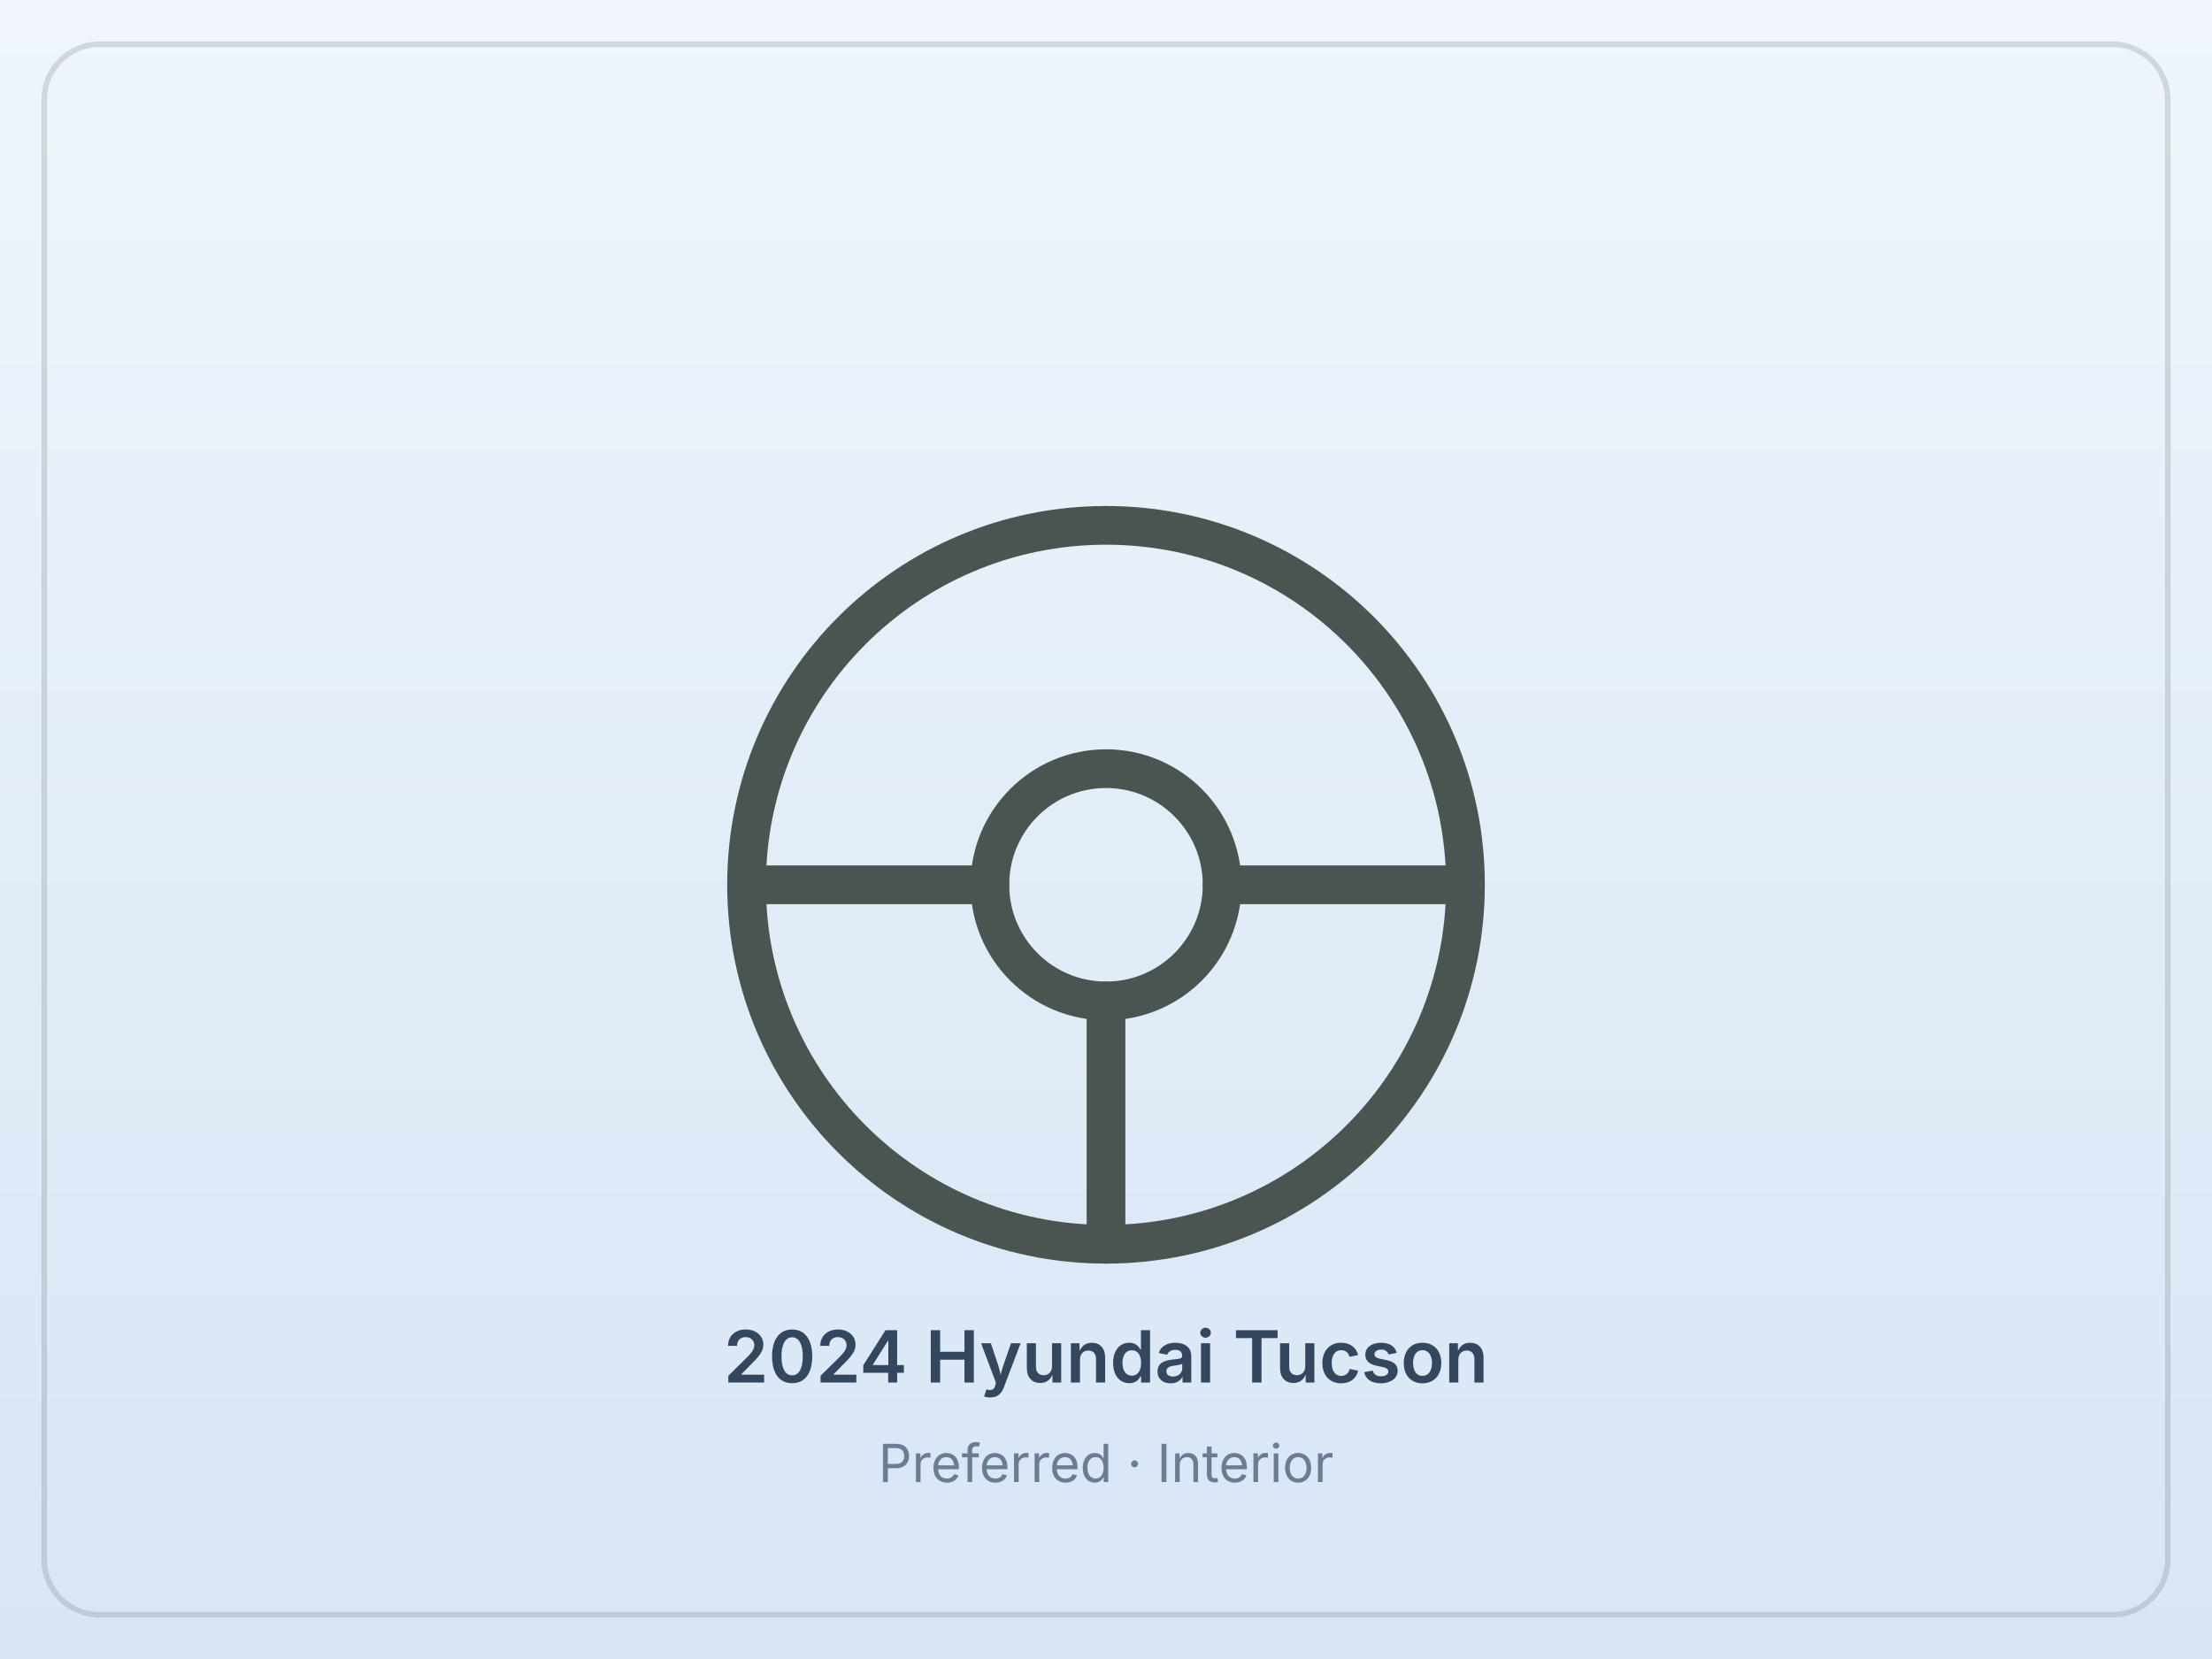
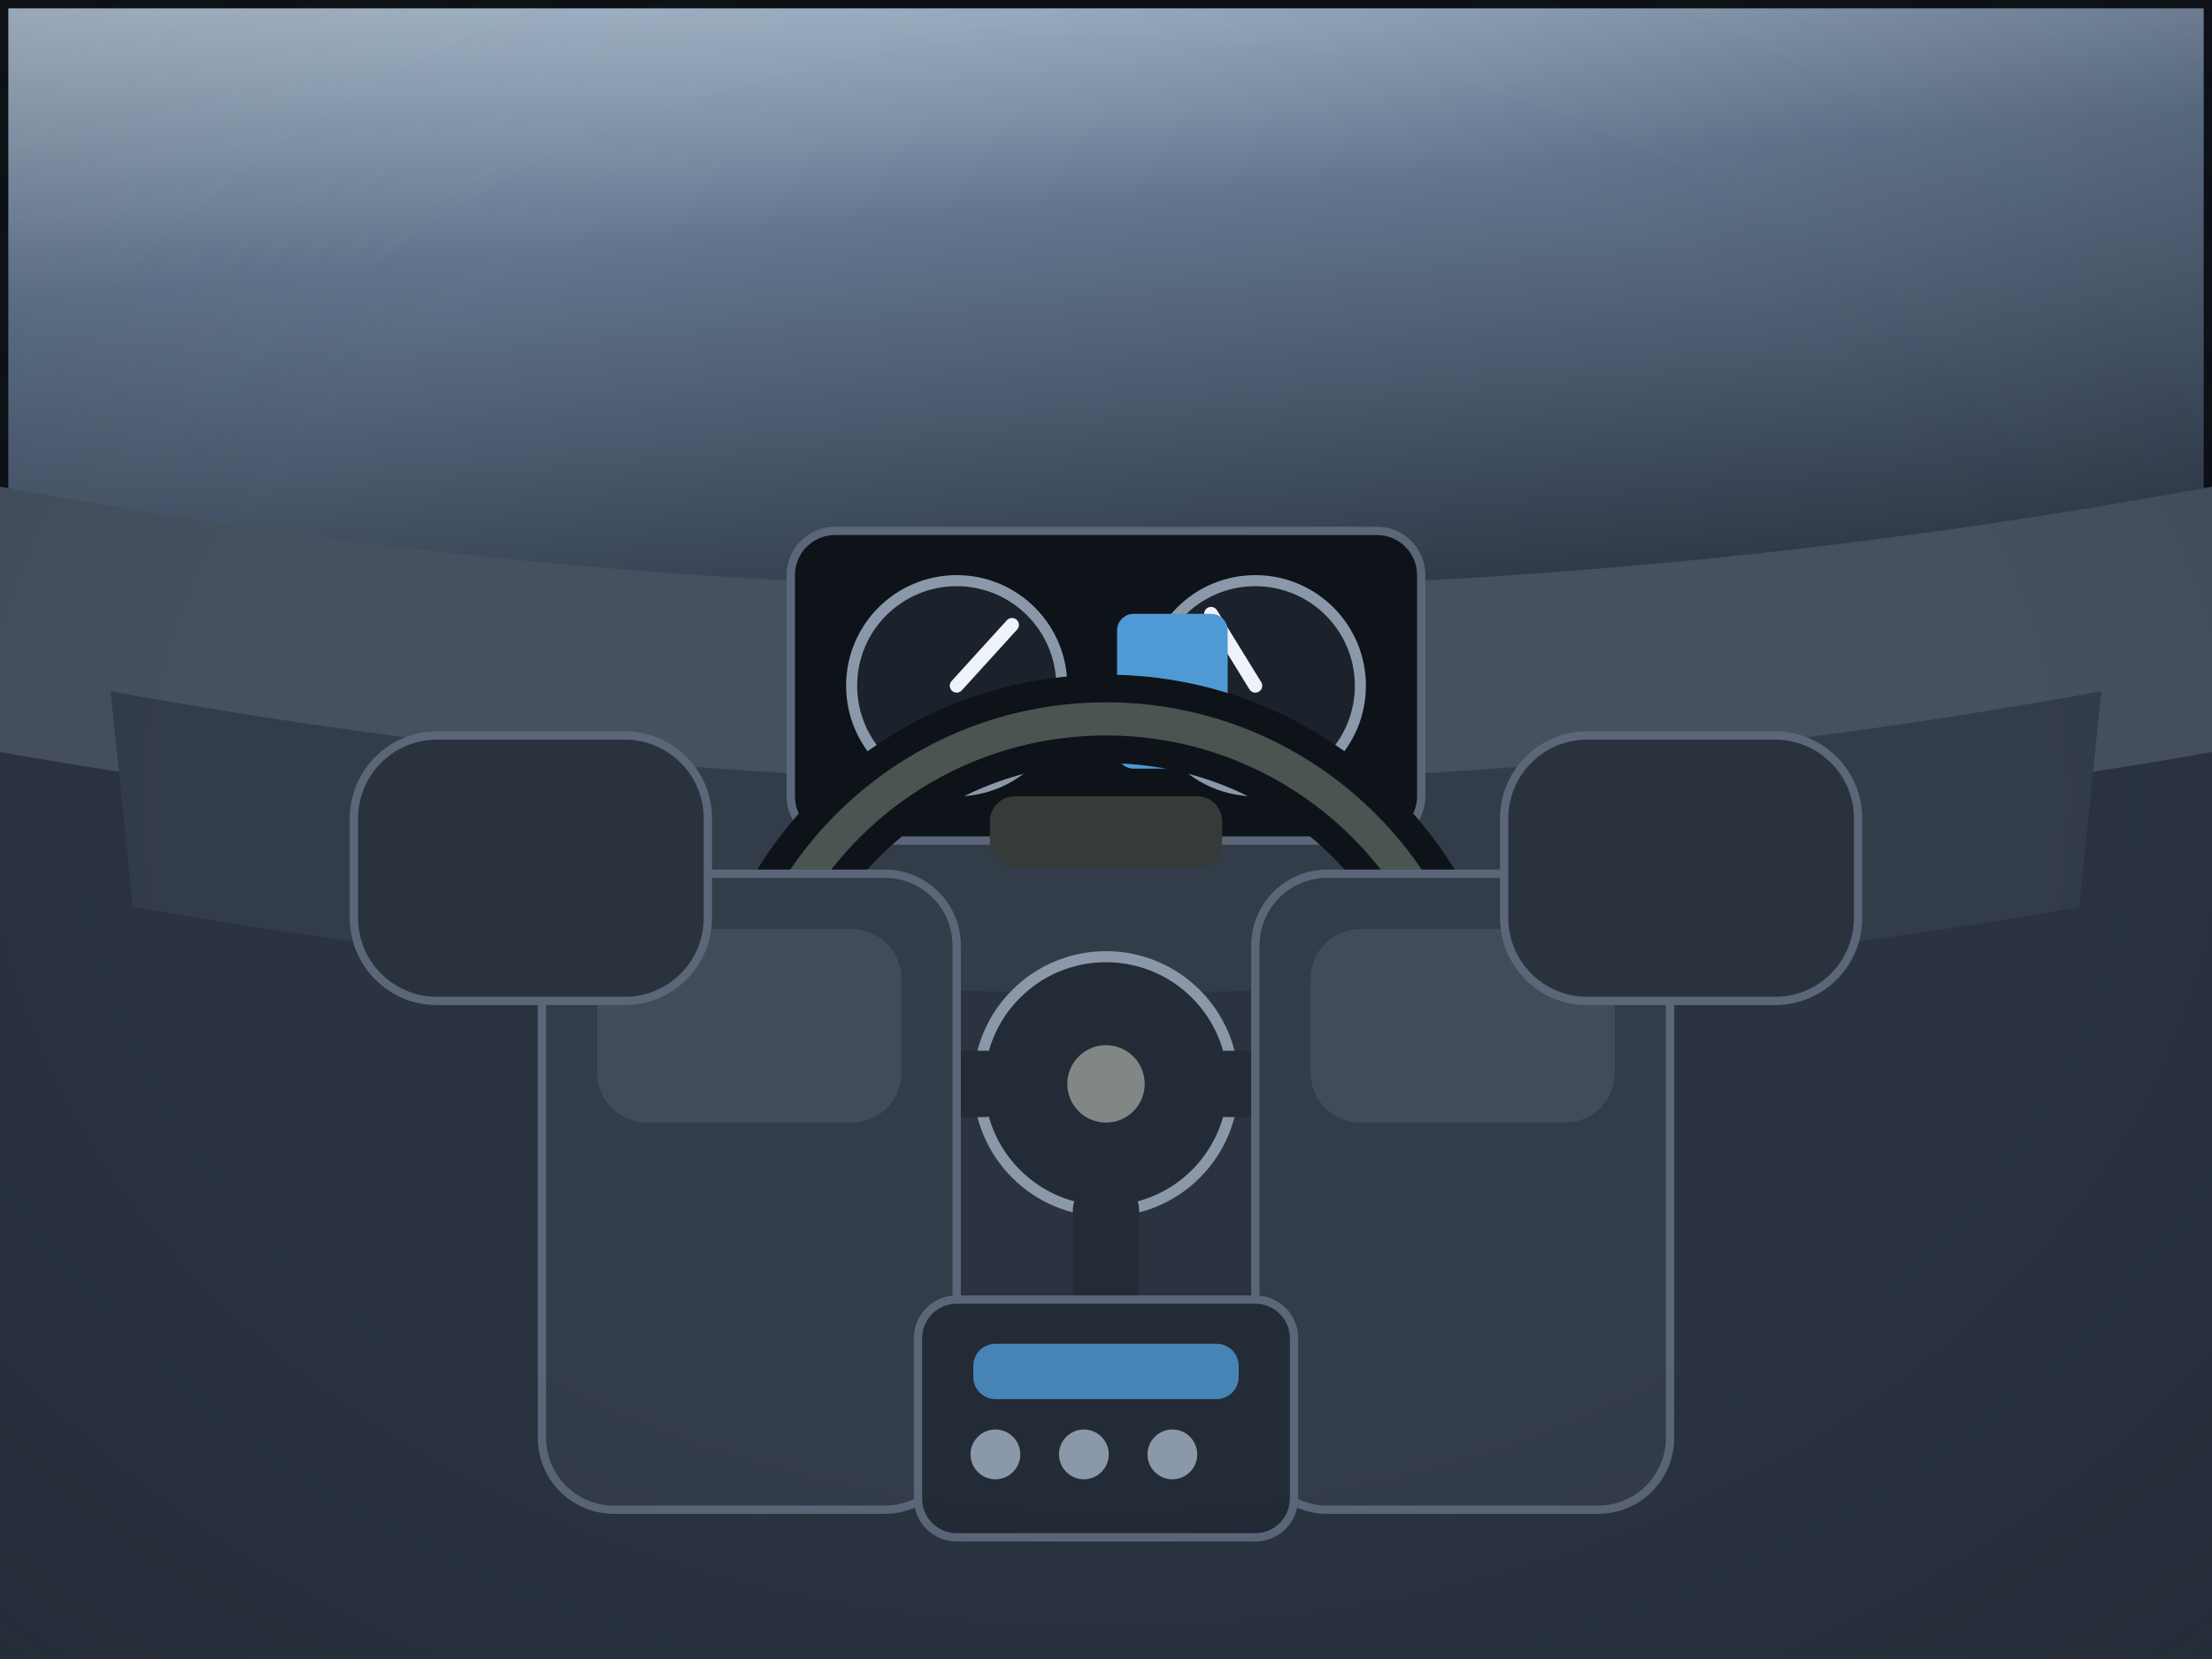
- <svg xmlns="http://www.w3.org/2000/svg" viewBox="0 0 800 600" width="800" height="600" role="img" aria-label="2024 Hyundai Tucson">
+ <svg xmlns="http://www.w3.org/2000/svg" viewBox="0 0 800 600" width="800" height="600" role="presentation">
  <defs>
-     <linearGradient id="bg" x1="0" y1="0" x2="0" y2="1">
-       <stop offset="0" stop-color="#eff5fb" />
-       <stop offset="1" stop-color="#d7e5f5" />
+     <linearGradient id="wall" x1="0" y1="0" x2="0" y2="1">
+       <stop offset="0" stop-color="#f0f4f9" />
+       <stop offset="0.58" stop-color="#dee6ef" />
+       <stop offset="1" stop-color="#cbd6e2" />
+     </linearGradient>
+     <linearGradient id="floor" x1="0" y1="0" x2="0" y2="1">
+       <stop offset="0" stop-color="#c7d0dc" />
+       <stop offset="0.5" stop-color="#b0bccb" />
+       <stop offset="1" stop-color="#94a1b3" />
+     </linearGradient>
+     <radialGradient id="pool" cx="0.5" cy="0.5" r="0.5">
+       <stop offset="0" stop-color="#ffffff" stop-opacity="0.5" />
+       <stop offset="1" stop-color="#ffffff" stop-opacity="0" />
+     </radialGradient>
+     <radialGradient id="key" cx="0.5" cy="0.5" r="0.5">
+       <stop offset="0" stop-color="#ffffff" stop-opacity="0.5" />
+       <stop offset="1" stop-color="#ffffff" stop-opacity="0" />
+     </radialGradient>
+     <radialGradient id="vig" cx="0.5" cy="0.48" r="0.76">
+       <stop offset="0.55" stop-color="#10131a" stop-opacity="0" />
+       <stop offset="1" stop-color="#10131a" stop-opacity="0.22" />
+     </radialGradient>
+     <linearGradient id="paint" x1="0" y1="0" x2="0.16" y2="1">
+       <stop offset="0" stop-color="#a8adab" />
+       <stop offset="0.3" stop-color="#676f6c" />
+       <stop offset="0.62" stop-color="#4a5450" />
+       <stop offset="1" stop-color="#292f2d" />
+     </linearGradient>
+     <linearGradient id="paintLo" x1="0" y1="0" x2="0.2" y2="1">
+       <stop offset="0" stop-color="#414a46" />
+       <stop offset="1" stop-color="#1f2322" />
+     </linearGradient>
+     <linearGradient id="glass" x1="0" y1="0" x2="0.28" y2="1">
+       <stop offset="0" stop-color="#b8cadc" />
+       <stop offset="0.4" stop-color="#63768e" />
+       <stop offset="1" stop-color="#2b3543" />
+     </linearGradient>
+     <linearGradient id="steel" x1="0" y1="0" x2="0.34" y2="1">
+       <stop offset="0" stop-color="#f6f8fb" />
+       <stop offset="0.34" stop-color="#ccd6e1" />
+       <stop offset="0.68" stop-color="#98a6b8" />
+       <stop offset="1" stop-color="#6a7889" />
+     </linearGradient>
+     <linearGradient id="rim" x1="0" y1="0" x2="0.3" y2="1">
+       <stop offset="0" stop-color="#eef2f7" />
+       <stop offset="0.45" stop-color="#b9c4d2" />
+       <stop offset="1" stop-color="#7b8a9c" />
+     </linearGradient>
+     <linearGradient id="cabin" x1="0" y1="0" x2="0.2" y2="1">
+       <stop offset="0" stop-color="#4a5361" />
+       <stop offset="1" stop-color="#191d24" />
    </linearGradient>
  </defs>
-   <rect width="800" height="600" fill="url(#bg)" />
-   <rect x="16" y="16" width="768" height="568" rx="20" fill="none" stroke="#4a5450" stroke-opacity="0.18" stroke-width="2" />
-   <g transform="translate(0, -10)" fill="none" stroke="#4a5450" stroke-width="14" stroke-linecap="round" stroke-linejoin="round">
-     <circle cx="400" cy="330" r="130" />
-     <circle cx="400" cy="330" r="42" />
-     <path d="M270 330 L358 330" />
-     <path d="M442 330 L530 330" />
-     <path d="M400 372 L400 460" />
+   <rect width="800" height="600" fill="#2b3341" />
+   <path d="M 0 0 h 800 v 214 q -400 74 -800 0 Z" fill="url(#glass)" />
+   <path d="M 0 0 h 800 v 214 q -400 74 -800 0 Z" fill="none" stroke="#0d1117" stroke-width="6" />
+   <path d="M 0 176 q 400 74 800 0 v 96 q -400 70 -800 0 Z" fill="#46505f" />
+   <path d="M 40 250 q 360 66 720 0 l -8 78 q -352 62 -704 0 Z" fill="#333c49" />
+   <rect x="286" y="192" width="228" height="112" rx="16" fill="#0e1219" stroke="#5b6779" stroke-width="3" />
+   <circle cx="346" cy="248" r="38" fill="#1b222c" stroke="#8b98a9" stroke-width="4" />
+   <path d="M 346 248 L 366 226" stroke="#eef3f9" stroke-width="5" stroke-linecap="round" />
+   <circle cx="454" cy="248" r="38" fill="#1b222c" stroke="#8b98a9" stroke-width="4" />
+   <path d="M 454 248 L 438 222" stroke="#eef3f9" stroke-width="5" stroke-linecap="round" />
+   <rect x="404" y="222" width="40" height="56" rx="6" fill="#4f9ad4" />
+   <circle cx="400" cy="392" r="132" fill="none" stroke="#0e1219" stroke-width="32" />
+   <circle cx="400" cy="392" r="132" fill="none" stroke="#4a5450" stroke-width="12" />
+   <circle cx="400" cy="392" r="46" fill="#232b36" stroke="#8b98a9" stroke-width="4" />
+   <circle cx="400" cy="392" r="14" fill="#808785" />
+   <path d="M 268 392 L 356 392" stroke="#232b36" stroke-width="24" stroke-linecap="round" />
+   <path d="M 444 392 L 532 392" stroke="#232b36" stroke-width="24" stroke-linecap="round" />
+   <path d="M 400 438 L 400 514" stroke="#232b36" stroke-width="24" stroke-linecap="round" />
+   <rect x="358" y="288" width="84" height="26" rx="9" fill="#343b38" />
+   <rect x="196" y="316" width="150" height="230" rx="26" fill="#333c49" stroke="#5b6779" stroke-width="3" />
+   <rect x="216" y="336" width="110" height="70" rx="18" fill="#414b5a" />
+   <rect x="454" y="316" width="150" height="230" rx="26" fill="#333c49" stroke="#5b6779" stroke-width="3" />
+   <rect x="474" y="336" width="110" height="70" rx="18" fill="#414b5a" />
+   <rect x="128" y="266" width="128" height="96" rx="30" fill="#2a323d" stroke="#5b6779" stroke-width="3" />
+   <rect x="544" y="266" width="128" height="96" rx="30" fill="#2a323d" stroke="#5b6779" stroke-width="3" />
+   <rect x="332" y="470" width="136" height="86" rx="14" fill="#232b36" stroke="#5b6779" stroke-width="3" />
+   <rect x="352" y="486" width="96" height="20" rx="8" fill="#4f9ad4" opacity="0.8" />
+   <g fill="#8b98a9">
+     <circle cx="360" cy="526" r="9" />
+     <circle cx="392" cy="526" r="9" />
+     <circle cx="424" cy="526" r="9" />
  </g>
-   <text x="400" y="500" text-anchor="middle" font-family="Inter, Segoe UI, system-ui, sans-serif" font-size="26" font-weight="600" fill="#33475f">2024 Hyundai Tucson</text>
-   <text x="400" y="536" text-anchor="middle" font-family="Inter, Segoe UI, system-ui, sans-serif" font-size="19" fill="#6b7d92">Preferred · Interior</text>
+   <rect width="800" height="600" fill="url(#vig)" />
</svg>
